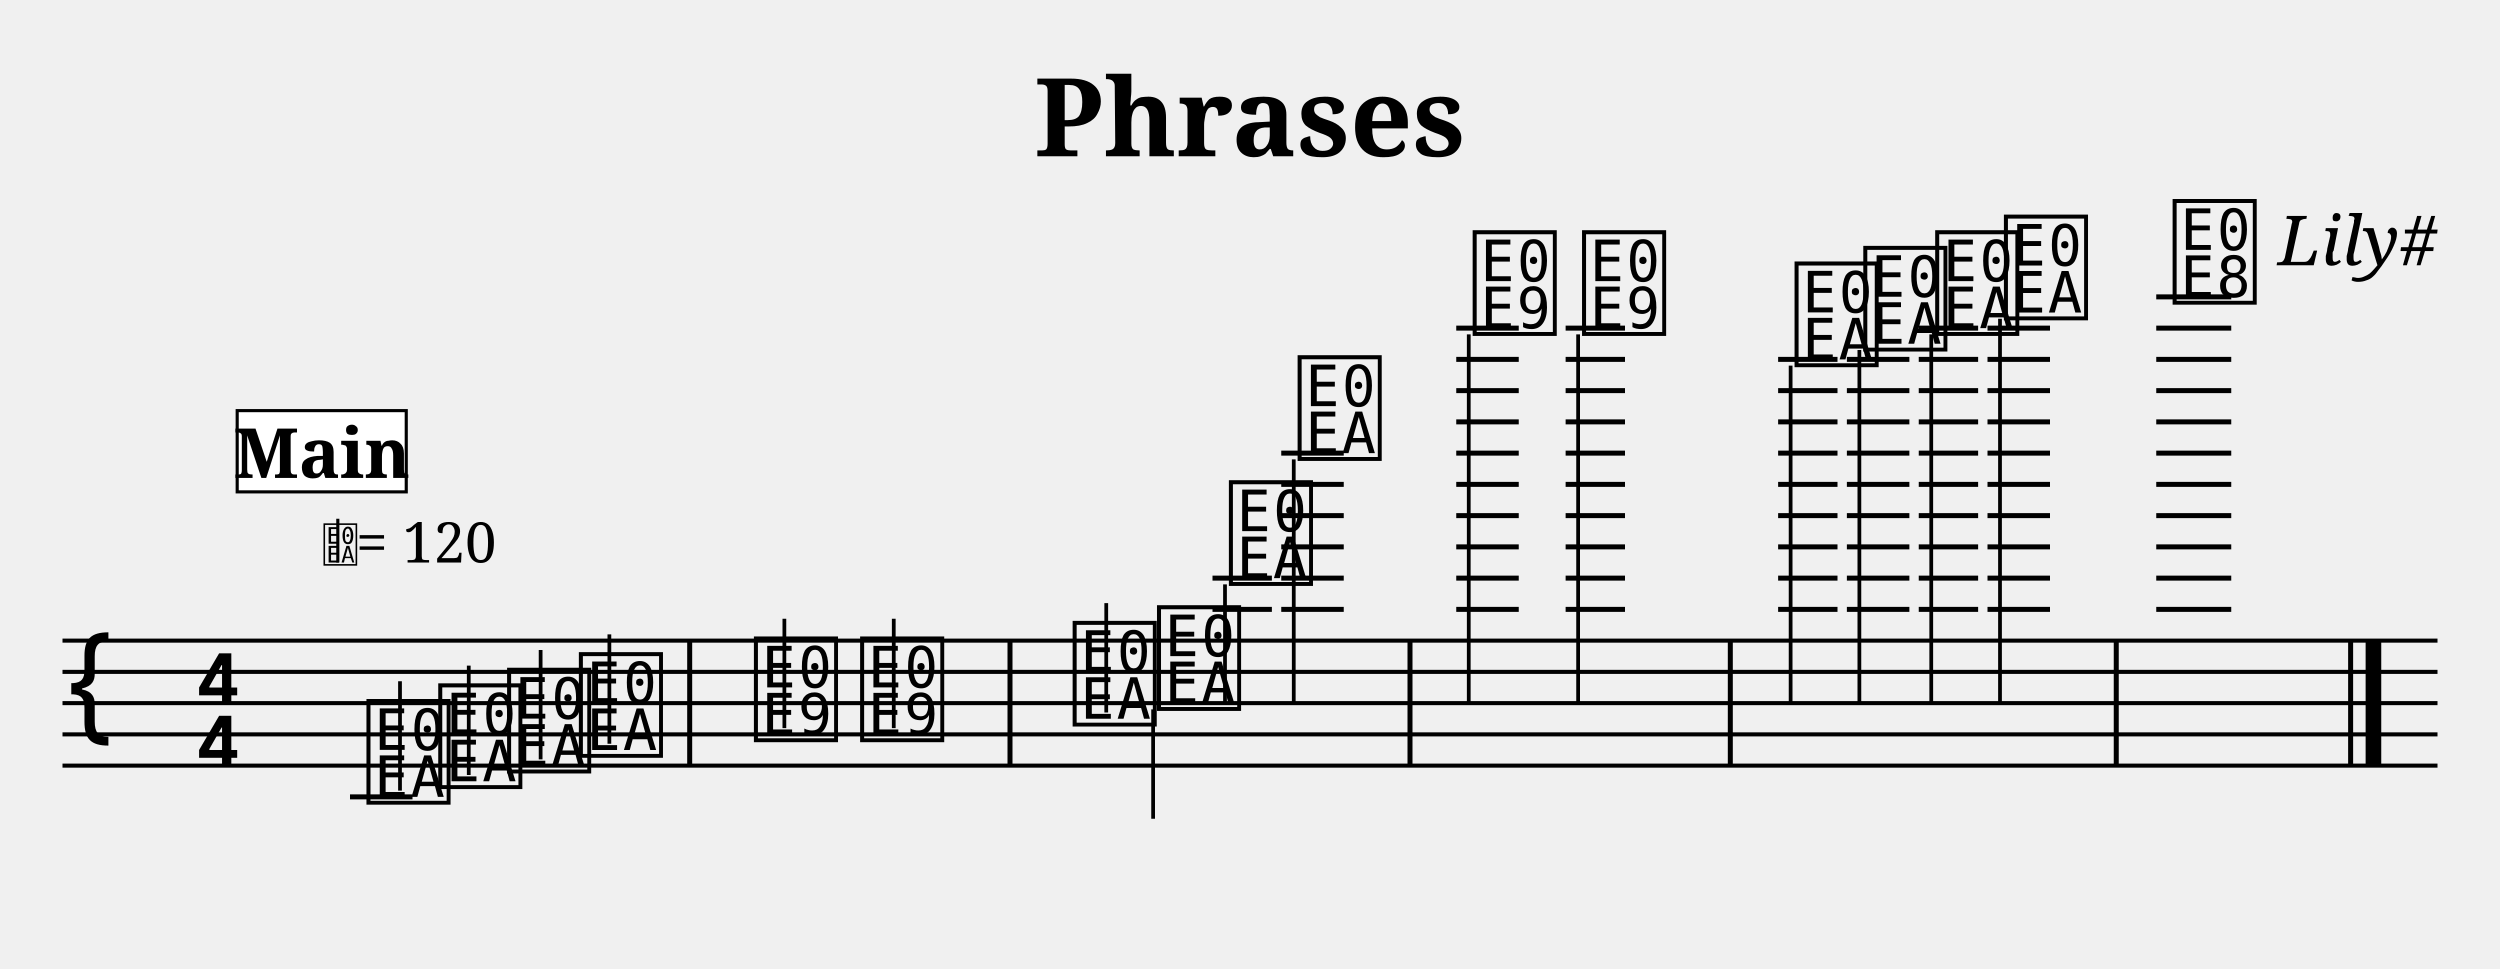
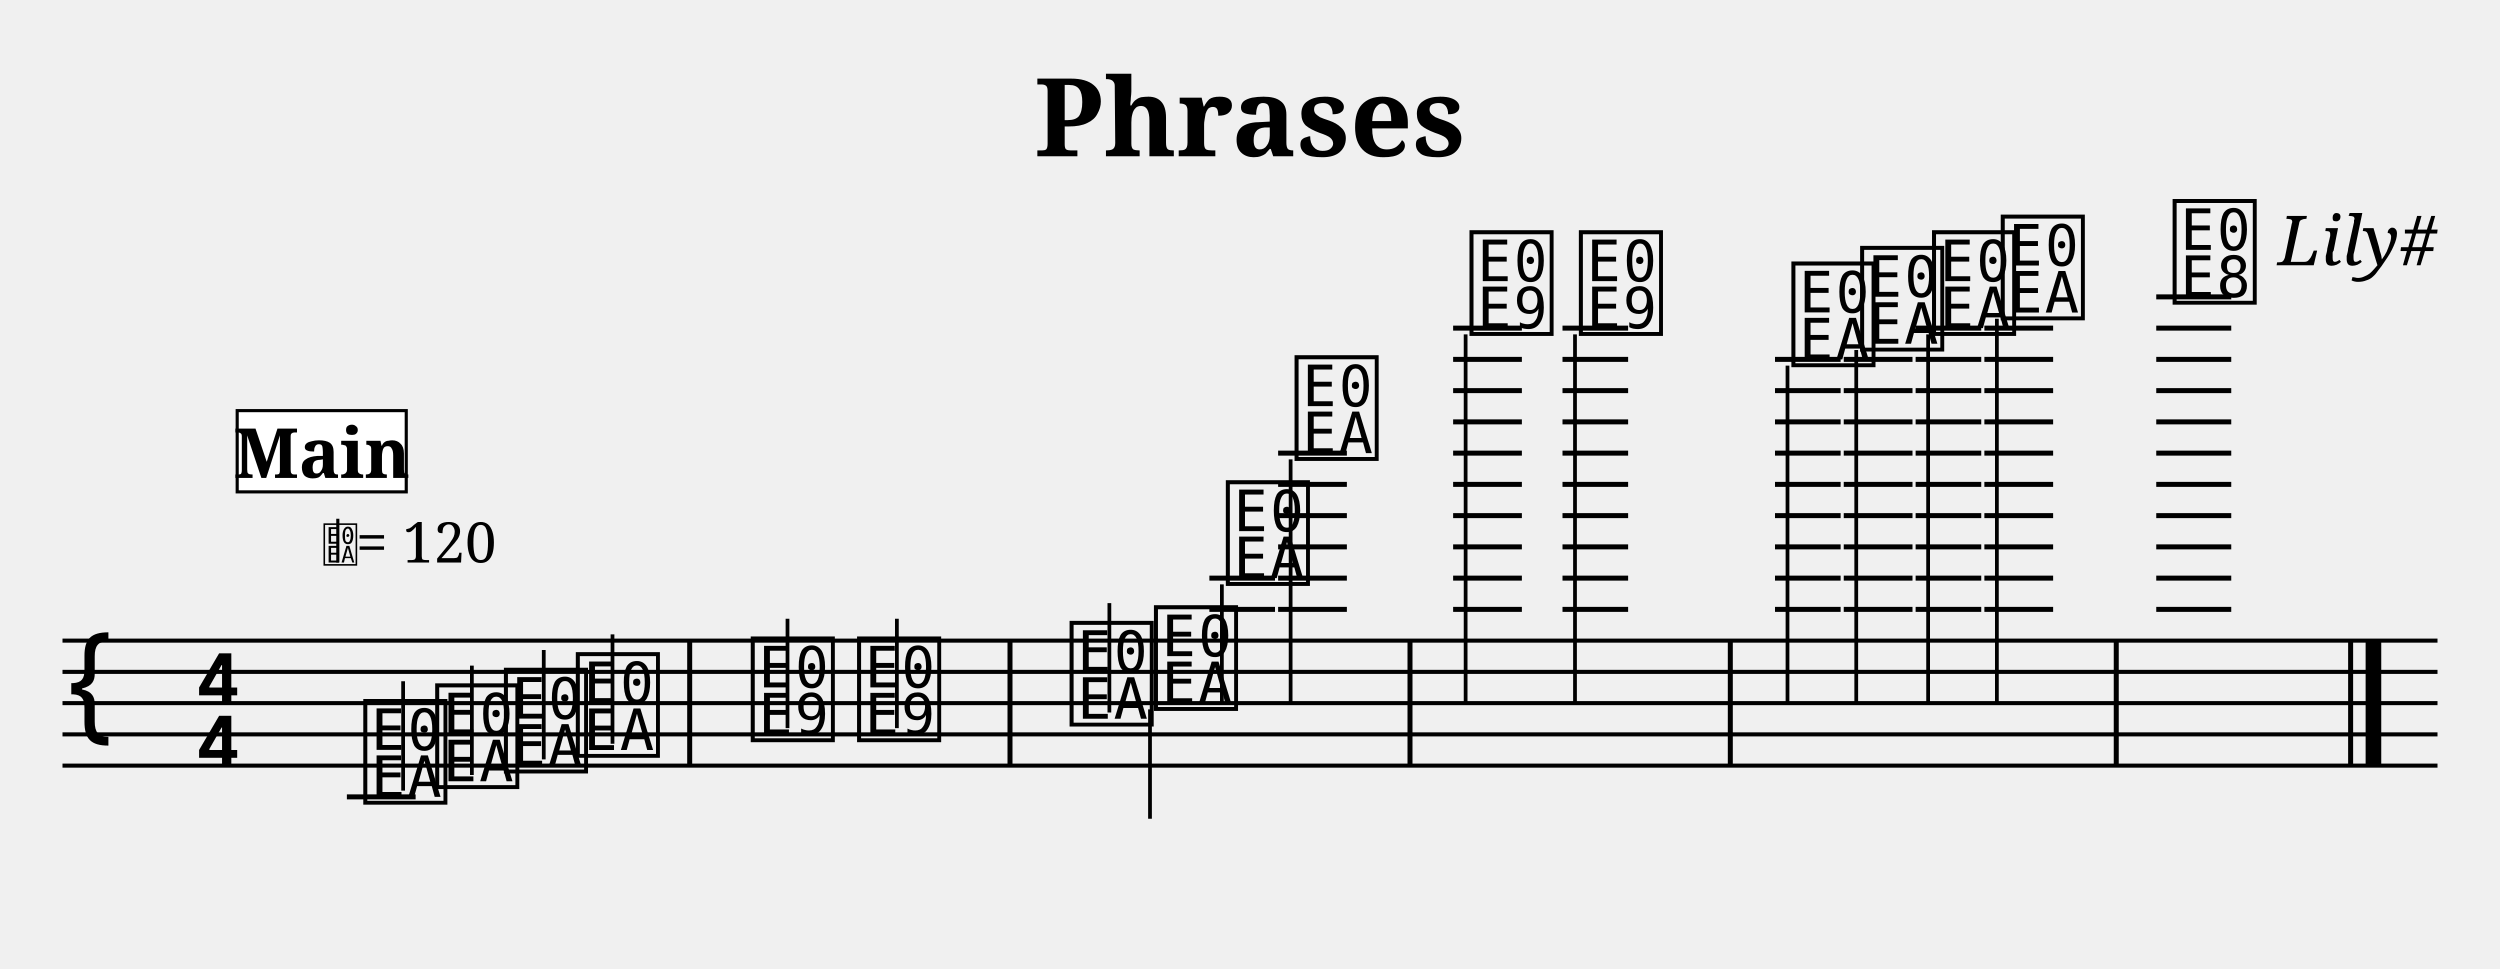
<svg xmlns="http://www.w3.org/2000/svg" width="800" height="310" viewBox="0 0 80 31">
  <style>
  @font-face { font-family: 'Emmentaler'; src: local('Emmentaler'); }
  @font-face { font-family: 'Emmentaler-Brace'; src: local('Emmentaler-Brace'); }
  .music { font-family: 'Emmentaler', serif; }
  .staff { stroke: black; stroke-width: 0.13; }
  .barline { stroke: black; stroke-width: 0.16; }
  .ledger { stroke: black; stroke-width: 0.16; }
  .title { font-family: serif; font-weight: bold; }
  .composer { font-family: serif; font-style: italic; }
  .tempo { font-family: serif; }
  .section-label { font-family: serif; font-weight: bold; }
  .clef8 { font-family: serif; font-size: 1.4; font-style: italic; }
</style>
  <text class="title" x="40" y="5" text-anchor="middle" font-size="3.49">Phrases</text>
  <text class="composer" x="78" y="8.49" text-anchor="end" font-size="2.2">Lily#</text>
  <line class="staff" x1="2" y1="20.5" x2="78" y2="20.5" />
  <line class="staff" x1="2" y1="21.5" x2="78" y2="21.5" />
  <line class="staff" x1="2" y1="22.5" x2="78" y2="22.5" />
  <line class="staff" x1="2" y1="23.5" x2="78" y2="23.5" />
  <line class="staff" x1="2" y1="24.5" x2="78" y2="24.5" />
  <text class="music" x="2.0" y="23.5" font-size="4.00"></text>
  <text class="music" x="6.2" y="22.5" font-size="4.00"></text>
  <text class="music" x="6.2" y="24.5" font-size="4.00"></text>
-   <line class="ledger" x1="11.2" y1="25.5" x2="13.2" y2="25.5" />
-   <text class="music" x="11.6" y="25.5" font-size="4.00" data-pos="228"></text>
-   <line x1="12.8" y1="25.3" x2="12.8" y2="21.8" stroke="black" stroke-width="0.12" data-pos="228" />
-   <text class="music" x="13.9" y="25.0" font-size="4.00" data-pos="233"></text>
-   <line x1="15.0" y1="24.8" x2="15.0" y2="21.3" stroke="black" stroke-width="0.12" data-pos="233" />
-   <text class="music" x="16.1" y="24.5" font-size="4.00" data-pos="235"></text>
-   <line x1="17.3" y1="24.3" x2="17.3" y2="20.8" stroke="black" stroke-width="0.12" data-pos="235" />
-   <text class="music" x="18.4" y="24.0" font-size="4.00" data-pos="237"></text>
-   <line x1="19.5" y1="23.8" x2="19.5" y2="20.3" stroke="black" stroke-width="0.12" data-pos="237" />
+   <line class="ledger" x1="11.1" y1="25.5" x2="13.3" y2="25.5" />
+   <text class="music" x="11.5" y="25.5" font-size="4.00" data-pos="228"></text>
+   <line x1="12.9" y1="25.3" x2="12.9" y2="21.8" stroke="black" stroke-width="0.12" data-pos="228" />
+   <text class="music" x="13.8" y="25.0" font-size="4.00" data-pos="233"></text>
+   <line x1="15.1" y1="24.8" x2="15.1" y2="21.3" stroke="black" stroke-width="0.12" data-pos="233" />
+   <text class="music" x="16.0" y="24.5" font-size="4.00" data-pos="235"></text>
+   <line x1="17.4" y1="24.3" x2="17.4" y2="20.8" stroke="black" stroke-width="0.12" data-pos="235" />
+   <text class="music" x="18.3" y="24.0" font-size="4.00" data-pos="237"></text>
+   <line x1="19.6" y1="23.8" x2="19.6" y2="20.3" stroke="black" stroke-width="0.12" data-pos="237" />
  <rect x="21.99" y="20.50" width="0.16" height="4.00" fill="black" />
-   <text class="music" x="24.0" y="23.5" font-size="4.00" data-pos="241"></text>
-   <line x1="25.1" y1="23.3" x2="25.1" y2="19.8" stroke="black" stroke-width="0.12" data-pos="241" />
-   <text class="music" x="27.4" y="23.5" font-size="4.00" data-pos="244"></text>
-   <line x1="28.6" y1="23.3" x2="28.6" y2="19.8" stroke="black" stroke-width="0.12" data-pos="244" />
+   <text class="music" x="23.9" y="23.5" font-size="4.00" data-pos="241"></text>
+   <line x1="25.2" y1="23.3" x2="25.2" y2="19.8" stroke="black" stroke-width="0.12" data-pos="241" />
+   <text class="music" x="27.3" y="23.5" font-size="4.00" data-pos="244"></text>
+   <line x1="28.7" y1="23.3" x2="28.7" y2="19.8" stroke="black" stroke-width="0.12" data-pos="244" />
  <rect x="32.24" y="20.50" width="0.16" height="4.00" fill="black" />
-   <text class="music" x="34.2" y="23.0" font-size="4.00" data-pos="266"></text>
-   <line x1="35.4" y1="22.8" x2="35.4" y2="19.3" stroke="black" stroke-width="0.12" data-pos="266" />
-   <text class="music" x="36.9" y="22.5" font-size="4.00" data-pos="271"></text>
-   <line x1="36.9" y1="22.7" x2="36.9" y2="26.2" stroke="black" stroke-width="0.12" data-pos="271" />
-   <line class="ledger" x1="38.8" y1="19.5" x2="40.7" y2="19.5" />
-   <line class="ledger" x1="38.8" y1="18.5" x2="40.7" y2="18.5" />
-   <text class="music" x="39.2" y="18.5" font-size="4.00" data-pos="273"></text>
-   <line x1="39.2" y1="18.7" x2="39.2" y2="22.5" stroke="black" stroke-width="0.12" data-pos="273" />
-   <line class="ledger" x1="41.0" y1="19.5" x2="43.0" y2="19.5" />
-   <line class="ledger" x1="41.0" y1="18.5" x2="43.0" y2="18.5" />
-   <line class="ledger" x1="41.0" y1="17.5" x2="43.0" y2="17.5" />
-   <line class="ledger" x1="41.0" y1="16.5" x2="43.0" y2="16.5" />
-   <line class="ledger" x1="41.0" y1="15.5" x2="43.0" y2="15.5" />
-   <line class="ledger" x1="41.0" y1="14.5" x2="43.0" y2="14.5" />
-   <text class="music" x="41.4" y="14.5" font-size="4.00" data-pos="276"></text>
-   <line x1="41.4" y1="14.7" x2="41.4" y2="22.5" stroke="black" stroke-width="0.12" data-pos="276" />
+   <text class="music" x="34.1" y="23.0" font-size="4.00" data-pos="266"></text>
+   <line x1="35.5" y1="22.8" x2="35.5" y2="19.3" stroke="black" stroke-width="0.12" data-pos="266" />
+   <text class="music" x="36.8" y="22.5" font-size="4.00" data-pos="271"></text>
+   <line x1="36.8" y1="22.7" x2="36.8" y2="26.2" stroke="black" stroke-width="0.12" data-pos="271" />
+   <line class="ledger" x1="38.7" y1="19.5" x2="40.8" y2="19.5" />
+   <line class="ledger" x1="38.7" y1="18.5" x2="40.8" y2="18.5" />
+   <text class="music" x="39.1" y="18.5" font-size="4.00" data-pos="273"></text>
+   <line x1="39.1" y1="18.7" x2="39.1" y2="22.5" stroke="black" stroke-width="0.12" data-pos="273" />
+   <line class="ledger" x1="40.9" y1="19.5" x2="43.1" y2="19.5" />
+   <line class="ledger" x1="40.9" y1="18.5" x2="43.1" y2="18.5" />
+   <line class="ledger" x1="40.9" y1="17.5" x2="43.1" y2="17.5" />
+   <line class="ledger" x1="40.9" y1="16.5" x2="43.1" y2="16.5" />
+   <line class="ledger" x1="40.9" y1="15.5" x2="43.1" y2="15.5" />
+   <line class="ledger" x1="40.9" y1="14.5" x2="43.1" y2="14.5" />
+   <text class="music" x="41.3" y="14.5" font-size="4.00" data-pos="276"></text>
+   <line x1="41.3" y1="14.7" x2="41.3" y2="22.5" stroke="black" stroke-width="0.12" data-pos="276" />
  <rect x="45.04" y="20.50" width="0.16" height="4.00" fill="black" />
-   <line class="ledger" x1="46.6" y1="19.5" x2="48.6" y2="19.5" />
-   <line class="ledger" x1="46.6" y1="18.5" x2="48.6" y2="18.5" />
-   <line class="ledger" x1="46.6" y1="17.5" x2="48.6" y2="17.5" />
-   <line class="ledger" x1="46.6" y1="16.5" x2="48.6" y2="16.5" />
-   <line class="ledger" x1="46.6" y1="15.5" x2="48.6" y2="15.5" />
-   <line class="ledger" x1="46.6" y1="14.5" x2="48.6" y2="14.5" />
-   <line class="ledger" x1="46.6" y1="13.5" x2="48.6" y2="13.5" />
-   <line class="ledger" x1="46.6" y1="12.5" x2="48.6" y2="12.5" />
-   <line class="ledger" x1="46.6" y1="11.5" x2="48.6" y2="11.5" />
-   <line class="ledger" x1="46.6" y1="10.5" x2="48.6" y2="10.5" />
-   <text class="music" x="47.0" y="10.5" font-size="4.00" data-pos="281"></text>
-   <line x1="47.0" y1="10.7" x2="47.0" y2="22.5" stroke="black" stroke-width="0.12" data-pos="281" />
-   <line class="ledger" x1="50.1" y1="19.5" x2="52.0" y2="19.5" />
-   <line class="ledger" x1="50.1" y1="18.5" x2="52.0" y2="18.5" />
-   <line class="ledger" x1="50.1" y1="17.5" x2="52.0" y2="17.5" />
-   <line class="ledger" x1="50.1" y1="16.5" x2="52.0" y2="16.5" />
-   <line class="ledger" x1="50.1" y1="15.5" x2="52.0" y2="15.5" />
-   <line class="ledger" x1="50.1" y1="14.5" x2="52.0" y2="14.5" />
-   <line class="ledger" x1="50.1" y1="13.5" x2="52.0" y2="13.5" />
-   <line class="ledger" x1="50.1" y1="12.5" x2="52.0" y2="12.5" />
-   <line class="ledger" x1="50.1" y1="11.5" x2="52.0" y2="11.5" />
-   <line class="ledger" x1="50.1" y1="10.5" x2="52.0" y2="10.5" />
-   <text class="music" x="50.5" y="10.5" font-size="4.00" data-pos="285"></text>
-   <line x1="50.5" y1="10.7" x2="50.5" y2="22.5" stroke="black" stroke-width="0.12" data-pos="285" />
+   <line class="ledger" x1="46.5" y1="19.5" x2="48.7" y2="19.5" />
+   <line class="ledger" x1="46.5" y1="18.5" x2="48.7" y2="18.5" />
+   <line class="ledger" x1="46.5" y1="17.5" x2="48.7" y2="17.5" />
+   <line class="ledger" x1="46.5" y1="16.5" x2="48.7" y2="16.5" />
+   <line class="ledger" x1="46.5" y1="15.5" x2="48.7" y2="15.5" />
+   <line class="ledger" x1="46.5" y1="14.5" x2="48.7" y2="14.5" />
+   <line class="ledger" x1="46.5" y1="13.5" x2="48.7" y2="13.5" />
+   <line class="ledger" x1="46.5" y1="12.5" x2="48.7" y2="12.5" />
+   <line class="ledger" x1="46.5" y1="11.5" x2="48.7" y2="11.5" />
+   <line class="ledger" x1="46.5" y1="10.5" x2="48.7" y2="10.5" />
+   <text class="music" x="46.9" y="10.5" font-size="4.00" data-pos="281"></text>
+   <line x1="46.9" y1="10.7" x2="46.9" y2="22.5" stroke="black" stroke-width="0.12" data-pos="281" />
+   <line class="ledger" x1="50.0" y1="19.5" x2="52.1" y2="19.5" />
+   <line class="ledger" x1="50.0" y1="18.5" x2="52.1" y2="18.5" />
+   <line class="ledger" x1="50.0" y1="17.5" x2="52.1" y2="17.5" />
+   <line class="ledger" x1="50.0" y1="16.5" x2="52.1" y2="16.5" />
+   <line class="ledger" x1="50.0" y1="15.5" x2="52.1" y2="15.5" />
+   <line class="ledger" x1="50.0" y1="14.5" x2="52.1" y2="14.5" />
+   <line class="ledger" x1="50.0" y1="13.5" x2="52.1" y2="13.5" />
+   <line class="ledger" x1="50.0" y1="12.5" x2="52.1" y2="12.5" />
+   <line class="ledger" x1="50.0" y1="11.5" x2="52.1" y2="11.5" />
+   <line class="ledger" x1="50.0" y1="10.5" x2="52.1" y2="10.5" />
+   <text class="music" x="50.4" y="10.5" font-size="4.00" data-pos="285"></text>
+   <line x1="50.4" y1="10.7" x2="50.4" y2="22.5" stroke="black" stroke-width="0.12" data-pos="285" />
  <rect x="55.29" y="20.50" width="0.16" height="4.00" fill="black" />
-   <line class="ledger" x1="56.9" y1="19.5" x2="58.8" y2="19.5" />
-   <line class="ledger" x1="56.9" y1="18.5" x2="58.8" y2="18.5" />
-   <line class="ledger" x1="56.9" y1="17.5" x2="58.8" y2="17.5" />
-   <line class="ledger" x1="56.9" y1="16.5" x2="58.8" y2="16.5" />
-   <line class="ledger" x1="56.9" y1="15.5" x2="58.8" y2="15.5" />
-   <line class="ledger" x1="56.9" y1="14.5" x2="58.8" y2="14.5" />
-   <line class="ledger" x1="56.9" y1="13.5" x2="58.8" y2="13.5" />
-   <line class="ledger" x1="56.9" y1="12.5" x2="58.8" y2="12.5" />
-   <line class="ledger" x1="56.9" y1="11.5" x2="58.8" y2="11.5" />
-   <text class="music" x="57.3" y="11.5" font-size="4.00" data-pos="308"></text>
-   <line x1="57.3" y1="11.7" x2="57.3" y2="22.5" stroke="black" stroke-width="0.12" data-pos="308" />
-   <line class="ledger" x1="59.1" y1="19.5" x2="61.1" y2="19.5" />
-   <line class="ledger" x1="59.1" y1="18.5" x2="61.1" y2="18.5" />
-   <line class="ledger" x1="59.1" y1="17.5" x2="61.1" y2="17.5" />
-   <line class="ledger" x1="59.1" y1="16.5" x2="61.1" y2="16.5" />
-   <line class="ledger" x1="59.1" y1="15.5" x2="61.1" y2="15.5" />
-   <line class="ledger" x1="59.1" y1="14.5" x2="61.1" y2="14.5" />
-   <line class="ledger" x1="59.1" y1="13.5" x2="61.1" y2="13.5" />
-   <line class="ledger" x1="59.1" y1="12.5" x2="61.1" y2="12.5" />
-   <line class="ledger" x1="59.1" y1="11.5" x2="61.1" y2="11.5" />
-   <text class="music" x="59.5" y="11.0" font-size="4.00" data-pos="313"></text>
-   <line x1="59.5" y1="11.2" x2="59.5" y2="22.5" stroke="black" stroke-width="0.12" data-pos="313" />
-   <line class="ledger" x1="61.4" y1="19.5" x2="63.3" y2="19.5" />
-   <line class="ledger" x1="61.4" y1="18.5" x2="63.3" y2="18.5" />
-   <line class="ledger" x1="61.4" y1="17.5" x2="63.3" y2="17.5" />
-   <line class="ledger" x1="61.4" y1="16.5" x2="63.3" y2="16.5" />
-   <line class="ledger" x1="61.4" y1="15.5" x2="63.3" y2="15.5" />
-   <line class="ledger" x1="61.4" y1="14.5" x2="63.3" y2="14.5" />
-   <line class="ledger" x1="61.4" y1="13.5" x2="63.3" y2="13.5" />
-   <line class="ledger" x1="61.4" y1="12.5" x2="63.3" y2="12.5" />
-   <line class="ledger" x1="61.4" y1="11.5" x2="63.3" y2="11.5" />
-   <line class="ledger" x1="61.4" y1="10.5" x2="63.3" y2="10.5" />
-   <text class="music" x="61.8" y="10.5" font-size="4.00" data-pos="315"></text>
-   <line x1="61.8" y1="10.7" x2="61.8" y2="22.5" stroke="black" stroke-width="0.12" data-pos="315" />
-   <line class="ledger" x1="63.6" y1="19.5" x2="65.6" y2="19.5" />
-   <line class="ledger" x1="63.6" y1="18.5" x2="65.6" y2="18.5" />
-   <line class="ledger" x1="63.6" y1="17.5" x2="65.6" y2="17.5" />
-   <line class="ledger" x1="63.6" y1="16.5" x2="65.6" y2="16.5" />
-   <line class="ledger" x1="63.6" y1="15.5" x2="65.6" y2="15.5" />
-   <line class="ledger" x1="63.6" y1="14.5" x2="65.6" y2="14.5" />
-   <line class="ledger" x1="63.6" y1="13.5" x2="65.6" y2="13.5" />
-   <line class="ledger" x1="63.6" y1="12.5" x2="65.6" y2="12.5" />
-   <line class="ledger" x1="63.6" y1="11.5" x2="65.6" y2="11.5" />
-   <line class="ledger" x1="63.6" y1="10.5" x2="65.6" y2="10.5" />
-   <text class="music" x="64.0" y="10.0" font-size="4.00" data-pos="317"></text>
-   <line x1="64.0" y1="10.2" x2="64.0" y2="22.5" stroke="black" stroke-width="0.12" data-pos="317" />
+   <line class="ledger" x1="56.8" y1="19.5" x2="58.9" y2="19.5" />
+   <line class="ledger" x1="56.8" y1="18.5" x2="58.9" y2="18.5" />
+   <line class="ledger" x1="56.8" y1="17.5" x2="58.9" y2="17.5" />
+   <line class="ledger" x1="56.8" y1="16.5" x2="58.9" y2="16.5" />
+   <line class="ledger" x1="56.8" y1="15.5" x2="58.9" y2="15.5" />
+   <line class="ledger" x1="56.8" y1="14.5" x2="58.9" y2="14.5" />
+   <line class="ledger" x1="56.8" y1="13.5" x2="58.9" y2="13.5" />
+   <line class="ledger" x1="56.8" y1="12.5" x2="58.9" y2="12.5" />
+   <line class="ledger" x1="56.8" y1="11.5" x2="58.9" y2="11.5" />
+   <text class="music" x="57.2" y="11.5" font-size="4.00" data-pos="308"></text>
+   <line x1="57.2" y1="11.7" x2="57.2" y2="22.5" stroke="black" stroke-width="0.12" data-pos="308" />
+   <line class="ledger" x1="59.0" y1="19.5" x2="61.2" y2="19.5" />
+   <line class="ledger" x1="59.0" y1="18.5" x2="61.2" y2="18.5" />
+   <line class="ledger" x1="59.0" y1="17.5" x2="61.2" y2="17.5" />
+   <line class="ledger" x1="59.0" y1="16.5" x2="61.2" y2="16.5" />
+   <line class="ledger" x1="59.0" y1="15.5" x2="61.2" y2="15.5" />
+   <line class="ledger" x1="59.0" y1="14.5" x2="61.2" y2="14.5" />
+   <line class="ledger" x1="59.0" y1="13.5" x2="61.2" y2="13.5" />
+   <line class="ledger" x1="59.0" y1="12.5" x2="61.2" y2="12.5" />
+   <line class="ledger" x1="59.0" y1="11.5" x2="61.2" y2="11.5" />
+   <text class="music" x="59.4" y="11.0" font-size="4.00" data-pos="313"></text>
+   <line x1="59.4" y1="11.2" x2="59.4" y2="22.5" stroke="black" stroke-width="0.12" data-pos="313" />
+   <line class="ledger" x1="61.3" y1="19.5" x2="63.4" y2="19.5" />
+   <line class="ledger" x1="61.3" y1="18.5" x2="63.4" y2="18.5" />
+   <line class="ledger" x1="61.3" y1="17.5" x2="63.4" y2="17.5" />
+   <line class="ledger" x1="61.3" y1="16.5" x2="63.4" y2="16.5" />
+   <line class="ledger" x1="61.3" y1="15.5" x2="63.4" y2="15.5" />
+   <line class="ledger" x1="61.3" y1="14.5" x2="63.4" y2="14.5" />
+   <line class="ledger" x1="61.3" y1="13.5" x2="63.4" y2="13.5" />
+   <line class="ledger" x1="61.3" y1="12.5" x2="63.4" y2="12.5" />
+   <line class="ledger" x1="61.3" y1="11.5" x2="63.4" y2="11.5" />
+   <line class="ledger" x1="61.3" y1="10.5" x2="63.4" y2="10.5" />
+   <text class="music" x="61.7" y="10.5" font-size="4.00" data-pos="315"></text>
+   <line x1="61.7" y1="10.7" x2="61.7" y2="22.5" stroke="black" stroke-width="0.12" data-pos="315" />
+   <line class="ledger" x1="63.5" y1="19.5" x2="65.7" y2="19.5" />
+   <line class="ledger" x1="63.5" y1="18.5" x2="65.7" y2="18.5" />
+   <line class="ledger" x1="63.5" y1="17.5" x2="65.7" y2="17.5" />
+   <line class="ledger" x1="63.5" y1="16.5" x2="65.7" y2="16.5" />
+   <line class="ledger" x1="63.5" y1="15.5" x2="65.7" y2="15.5" />
+   <line class="ledger" x1="63.5" y1="14.5" x2="65.7" y2="14.5" />
+   <line class="ledger" x1="63.5" y1="13.5" x2="65.7" y2="13.5" />
+   <line class="ledger" x1="63.5" y1="12.5" x2="65.7" y2="12.5" />
+   <line class="ledger" x1="63.5" y1="11.5" x2="65.7" y2="11.5" />
+   <line class="ledger" x1="63.5" y1="10.5" x2="65.7" y2="10.5" />
+   <text class="music" x="63.9" y="10.0" font-size="4.00" data-pos="317"></text>
+   <line x1="63.9" y1="10.2" x2="63.9" y2="22.5" stroke="black" stroke-width="0.12" data-pos="317" />
  <rect x="67.64" y="20.50" width="0.16" height="4.00" fill="black" />
  <line class="ledger" x1="69.0" y1="19.5" x2="71.4" y2="19.5" />
  <line class="ledger" x1="69.0" y1="18.5" x2="71.4" y2="18.5" />
  <line class="ledger" x1="69.0" y1="17.5" x2="71.4" y2="17.5" />
  <line class="ledger" x1="69.0" y1="16.5" x2="71.4" y2="16.5" />
  <line class="ledger" x1="69.0" y1="15.5" x2="71.4" y2="15.5" />
  <line class="ledger" x1="69.0" y1="14.5" x2="71.4" y2="14.5" />
  <line class="ledger" x1="69.0" y1="13.5" x2="71.4" y2="13.5" />
  <line class="ledger" x1="69.0" y1="12.5" x2="71.4" y2="12.5" />
  <line class="ledger" x1="69.0" y1="11.5" x2="71.4" y2="11.5" />
  <line class="ledger" x1="69.0" y1="10.5" x2="71.4" y2="10.5" />
  <line class="ledger" x1="69.0" y1="9.5" x2="71.4" y2="9.5" />
  <text class="music" x="69.4" y="9.5" font-size="4.00" data-pos="321"></text>
  <rect x="75.14" y="20.50" width="0.16" height="4.00" fill="black" />
  <rect x="75.70" y="20.50" width="0.50" height="4.00" fill="black" />
  <text x="10.30" y="18.00" font-family="Emmentaler" font-size="1.6"></text>
  <line x1="10.81" y1="18.00" x2="10.81" y2="16.60" stroke="black" stroke-width="0.10" />
  <text class="tempo" font-size="1.8" x="11.40" y="18.00">= 120</text>
  <rect x="7.59" y="13.14" width="5.41" height="2.60" fill="white" stroke="black" stroke-width="0.10" class="section-label-box" />
  <text x="10.30" y="14.44" font-family="serif" font-size="2.2" font-weight="bold" text-anchor="middle" dominant-baseline="central" class="section-label-text">Main</text>
</svg>
